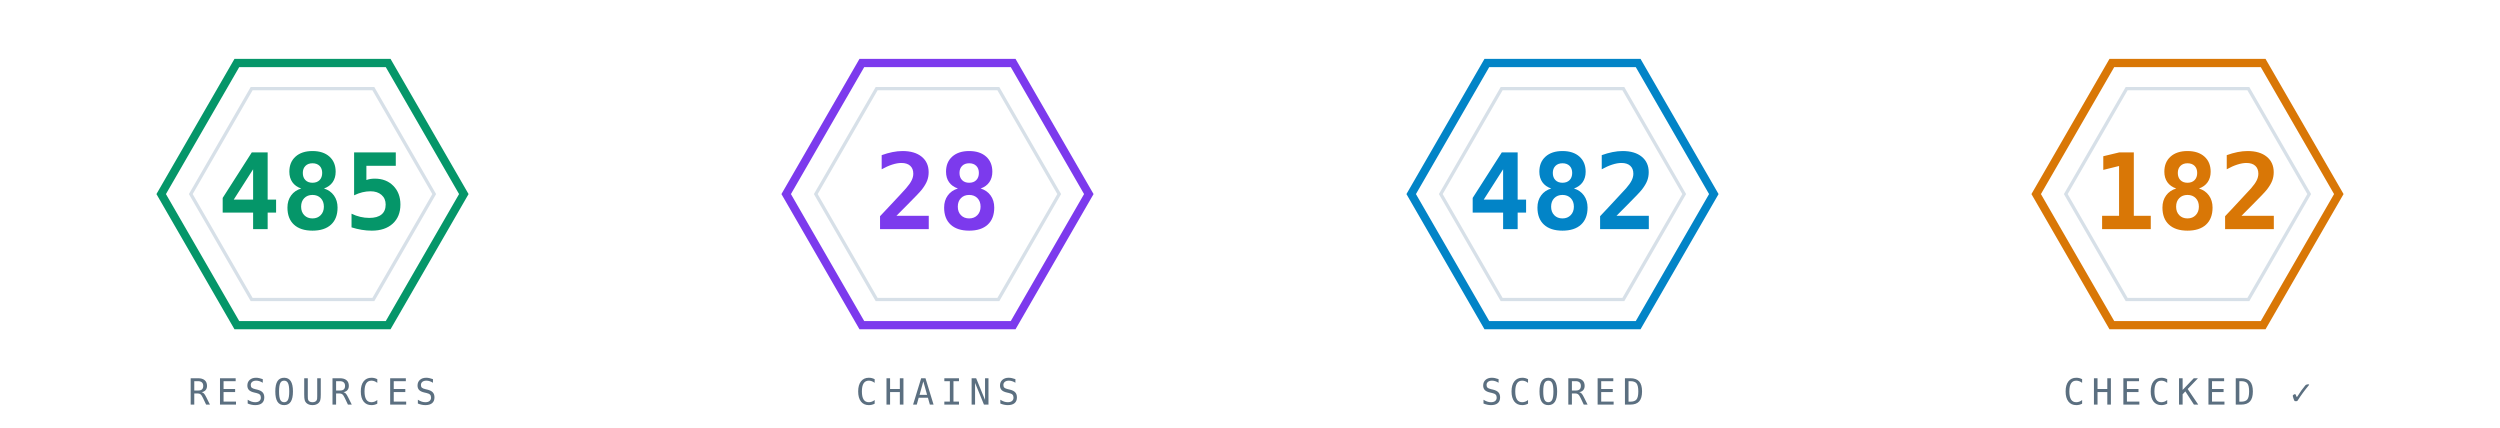
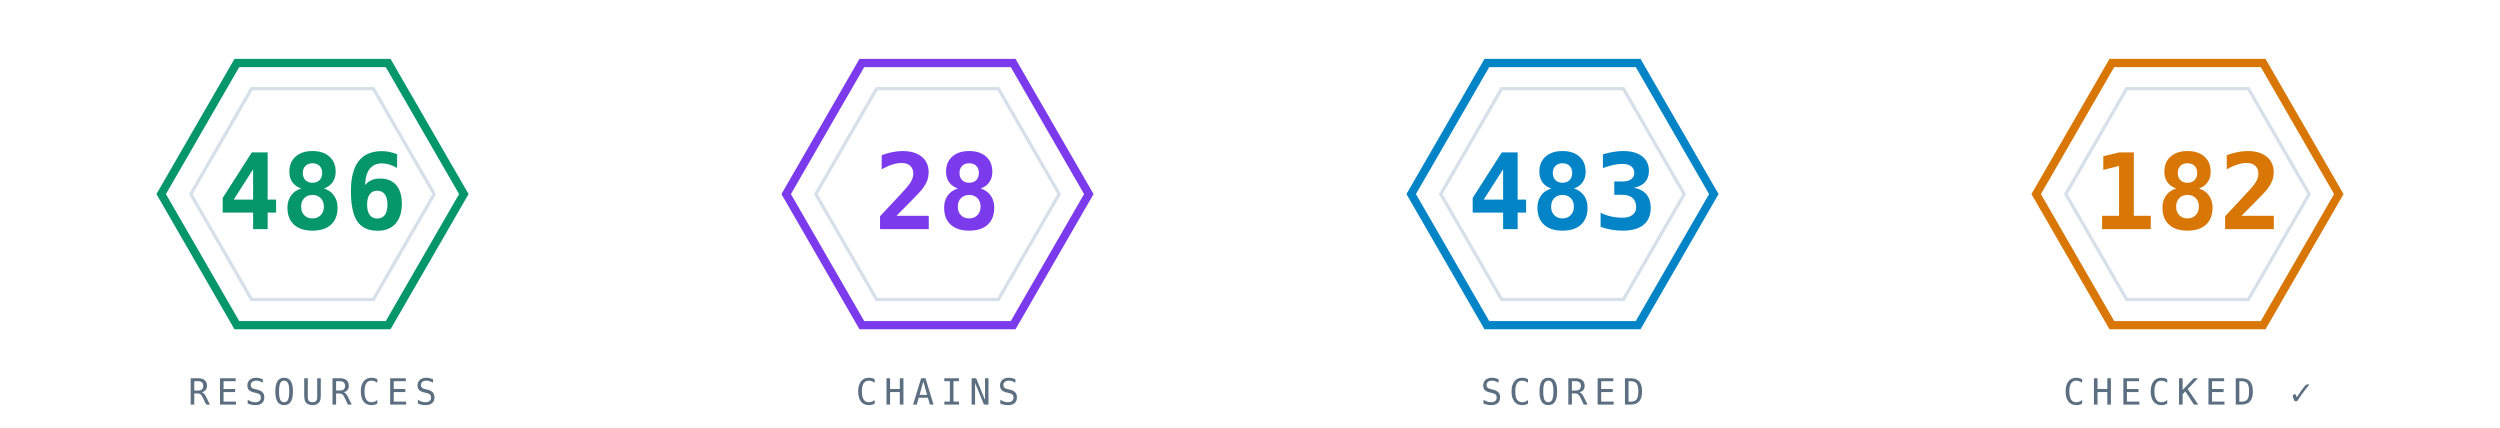
- <svg xmlns="http://www.w3.org/2000/svg" width="1520" height="260" viewBox="0 0 1520 260" role="img" aria-label="485 resources, 28 chains, 482 scored, 182 independently checked">
+ <svg xmlns="http://www.w3.org/2000/svg" width="1520" height="260" viewBox="0 0 1520 260" role="img" aria-label="486 resources, 28 chains, 483 scored, 182 independently checked">
  <g>
    <path d="M98.0 118.0 L144.0 38.3 L236.0 38.3 L282.0 118.0 L236.0 197.7 L144.0 197.7 Z" fill="none" stroke="#059669" stroke-width="5" />
    <path d="M116.0 118.0 L153.0 53.9 L227.0 53.9 L264.0 118.0 L227.0 182.1 L153.0 182.1 Z" fill="none" stroke="#d7e0e8" stroke-width="2" />
-     <text x="190" y="139.333" text-anchor="middle" font-family="ui-monospace, SFMono-Regular, Menlo, monospace" font-size="64" font-weight="700" fill="#059669">485</text>
+     <text x="190" y="139.333" text-anchor="middle" font-family="ui-monospace, SFMono-Regular, Menlo, monospace" font-size="64" font-weight="700" fill="#059669">486</text>
    <text x="190" y="246" text-anchor="middle" font-family="ui-monospace, SFMono-Regular, Menlo, monospace" font-size="22" letter-spacing="4" fill="#5b6f80">RESOURCES</text>
  </g>
  <g>
    <path d="M478.0 118.0 L524.0 38.3 L616.0 38.3 L662.0 118.0 L616.0 197.7 L524.0 197.7 Z" fill="none" stroke="#7c3aed" stroke-width="5" />
    <path d="M496.0 118.0 L533.0 53.9 L607.0 53.9 L644.0 118.0 L607.0 182.1 L533.0 182.1 Z" fill="none" stroke="#d7e0e8" stroke-width="2" />
    <text x="570" y="139.333" text-anchor="middle" font-family="ui-monospace, SFMono-Regular, Menlo, monospace" font-size="64" font-weight="700" fill="#7c3aed">28</text>
    <text x="570" y="246" text-anchor="middle" font-family="ui-monospace, SFMono-Regular, Menlo, monospace" font-size="22" letter-spacing="4" fill="#5b6f80">CHAINS</text>
  </g>
  <g>
    <path d="M858.0 118.0 L904.0 38.3 L996.0 38.3 L1042.0 118.0 L996.0 197.7 L904.0 197.7 Z" fill="none" stroke="#0284c7" stroke-width="5" />
    <path d="M876.0 118.0 L913.0 53.9 L987.0 53.9 L1024.0 118.0 L987.0 182.1 L913.0 182.1 Z" fill="none" stroke="#d7e0e8" stroke-width="2" />
-     <text x="950" y="139.333" text-anchor="middle" font-family="ui-monospace, SFMono-Regular, Menlo, monospace" font-size="64" font-weight="700" fill="#0284c7">482</text>
+     <text x="950" y="139.333" text-anchor="middle" font-family="ui-monospace, SFMono-Regular, Menlo, monospace" font-size="64" font-weight="700" fill="#0284c7">483</text>
    <text x="950" y="246" text-anchor="middle" font-family="ui-monospace, SFMono-Regular, Menlo, monospace" font-size="22" letter-spacing="4" fill="#5b6f80">SCORED</text>
  </g>
  <g>
    <path d="M1238.0 118.0 L1284.0 38.3 L1376.0 38.3 L1422.0 118.0 L1376.0 197.7 L1284.0 197.7 Z" fill="none" stroke="#d97706" stroke-width="5" />
    <path d="M1256.0 118.0 L1293.0 53.9 L1367.0 53.9 L1404.0 118.0 L1367.0 182.1 L1293.0 182.1 Z" fill="none" stroke="#d7e0e8" stroke-width="2" />
    <text x="1330" y="139.333" text-anchor="middle" font-family="ui-monospace, SFMono-Regular, Menlo, monospace" font-size="64" font-weight="700" fill="#d97706">182</text>
    <text x="1330" y="246" text-anchor="middle" font-family="ui-monospace, SFMono-Regular, Menlo, monospace" font-size="22" letter-spacing="4" fill="#5b6f80">CHECKED ✓</text>
  </g>
</svg>
